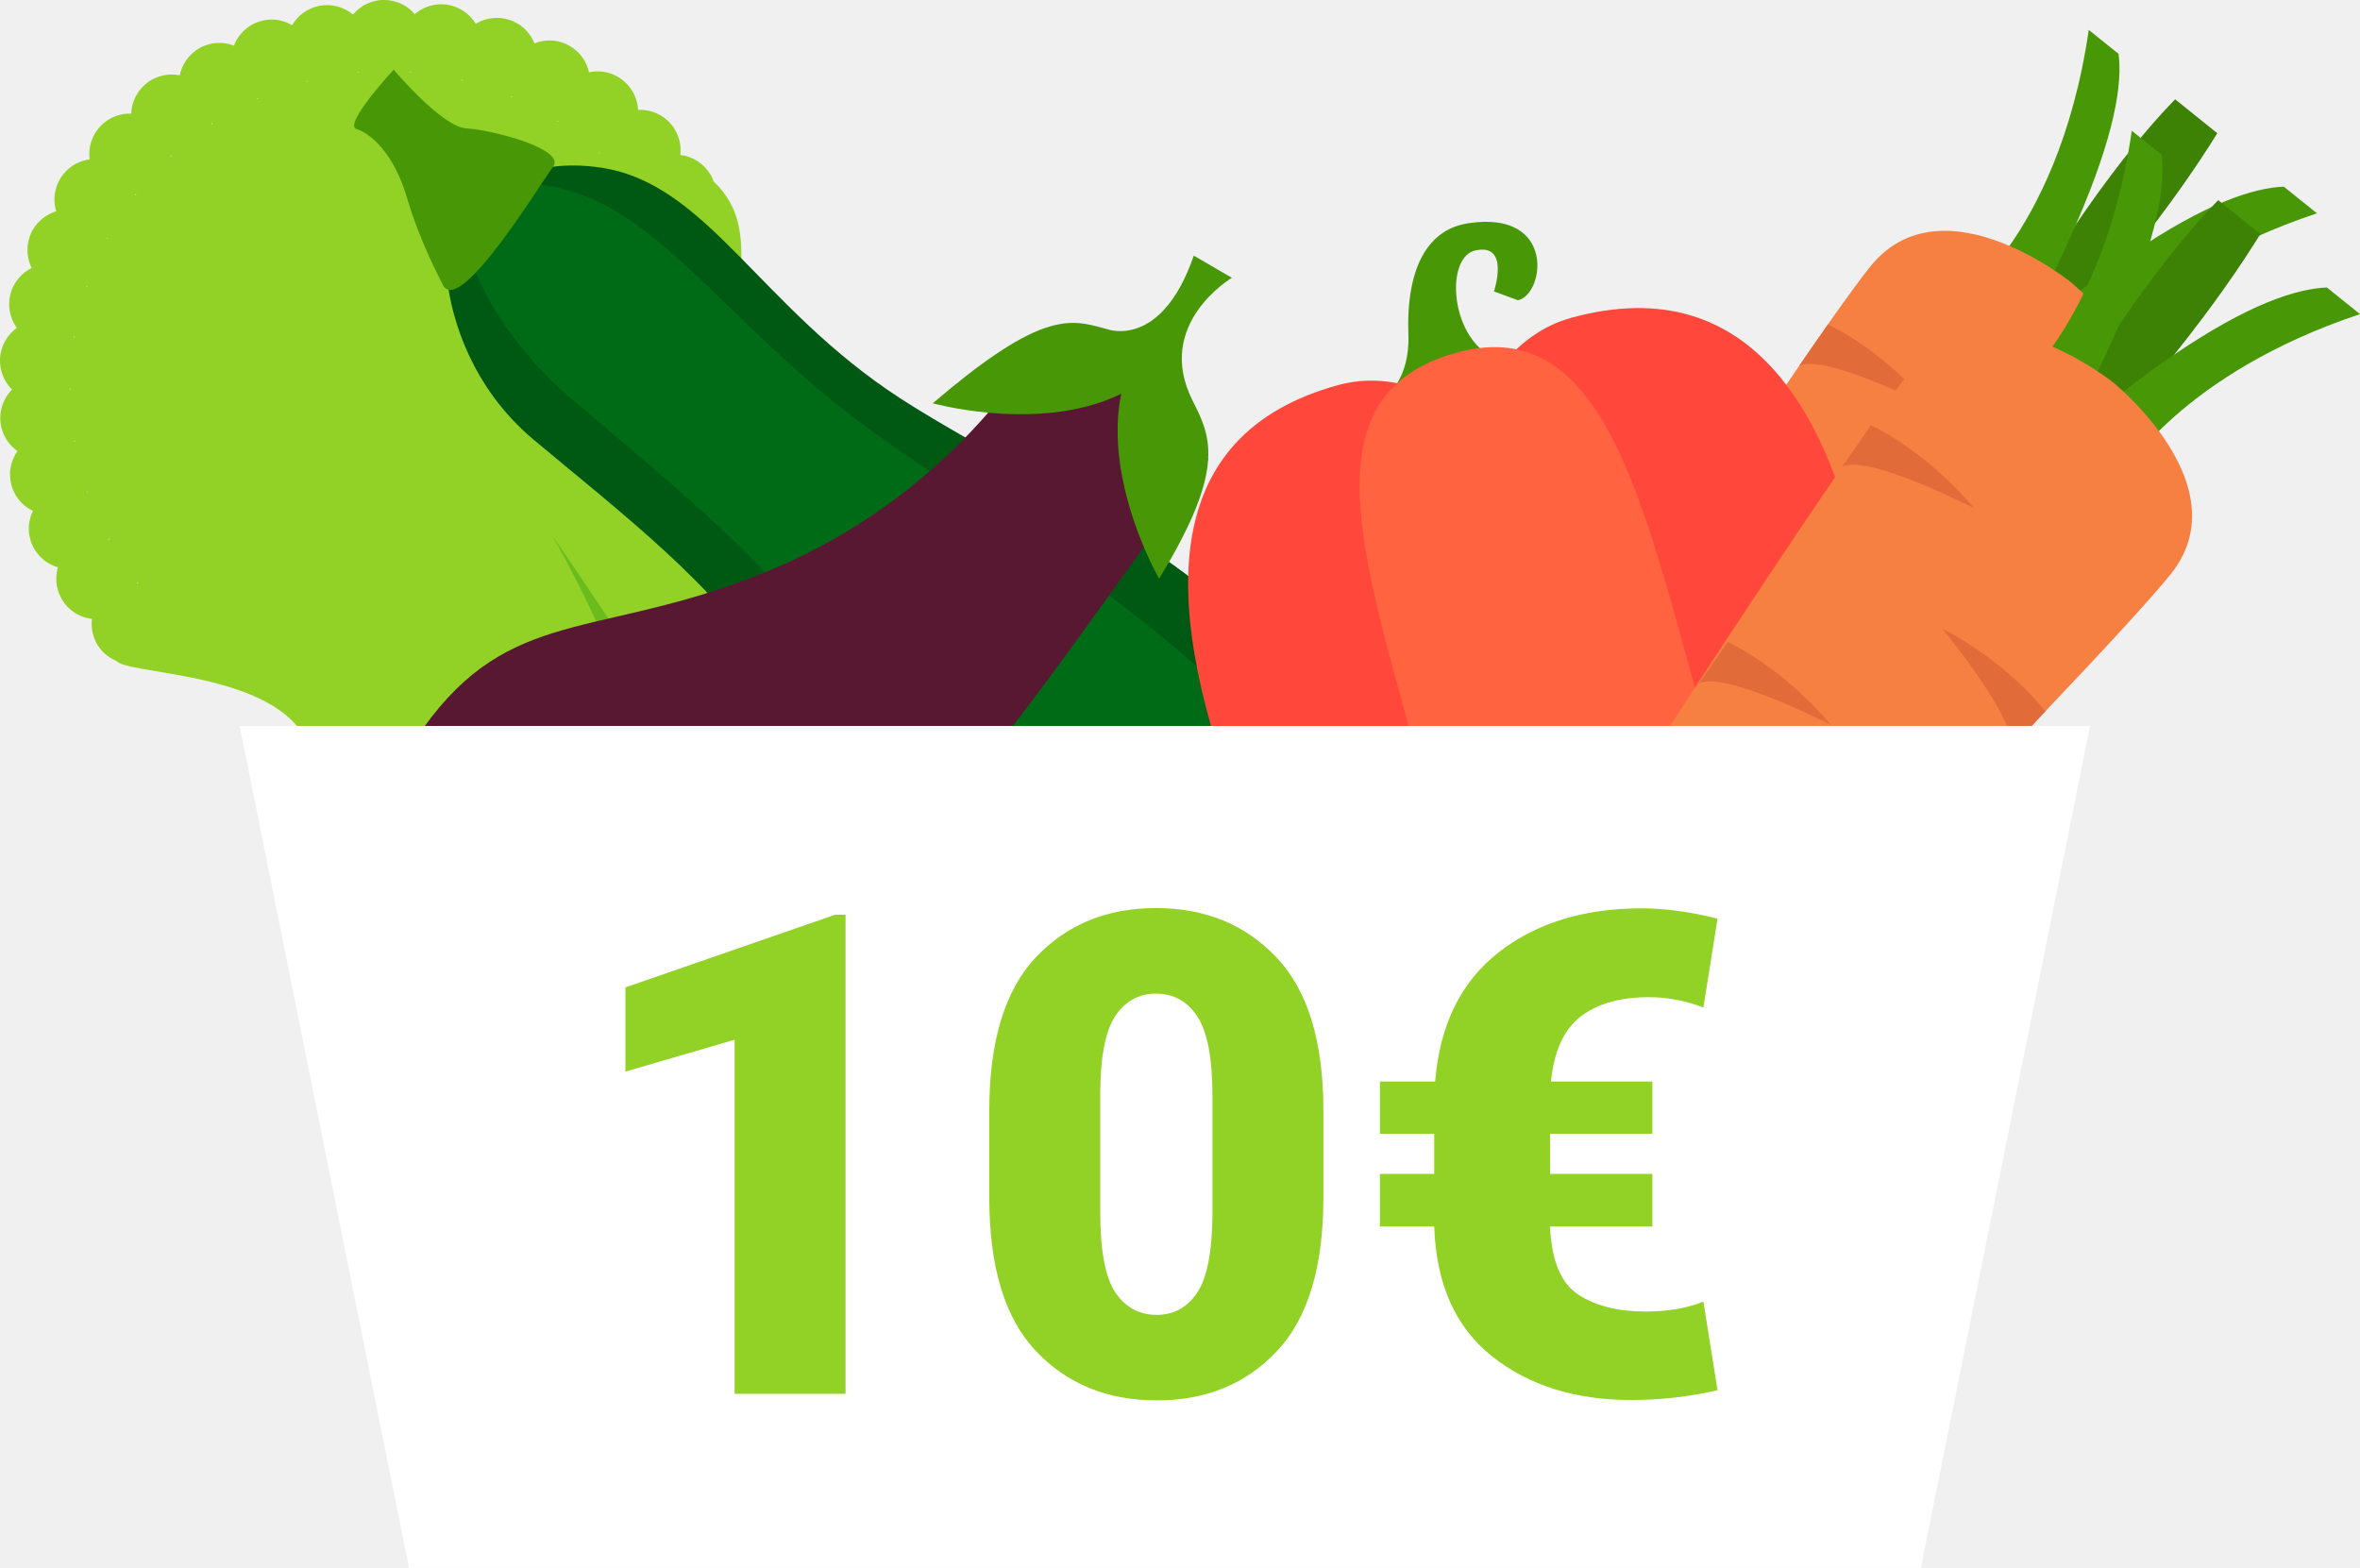
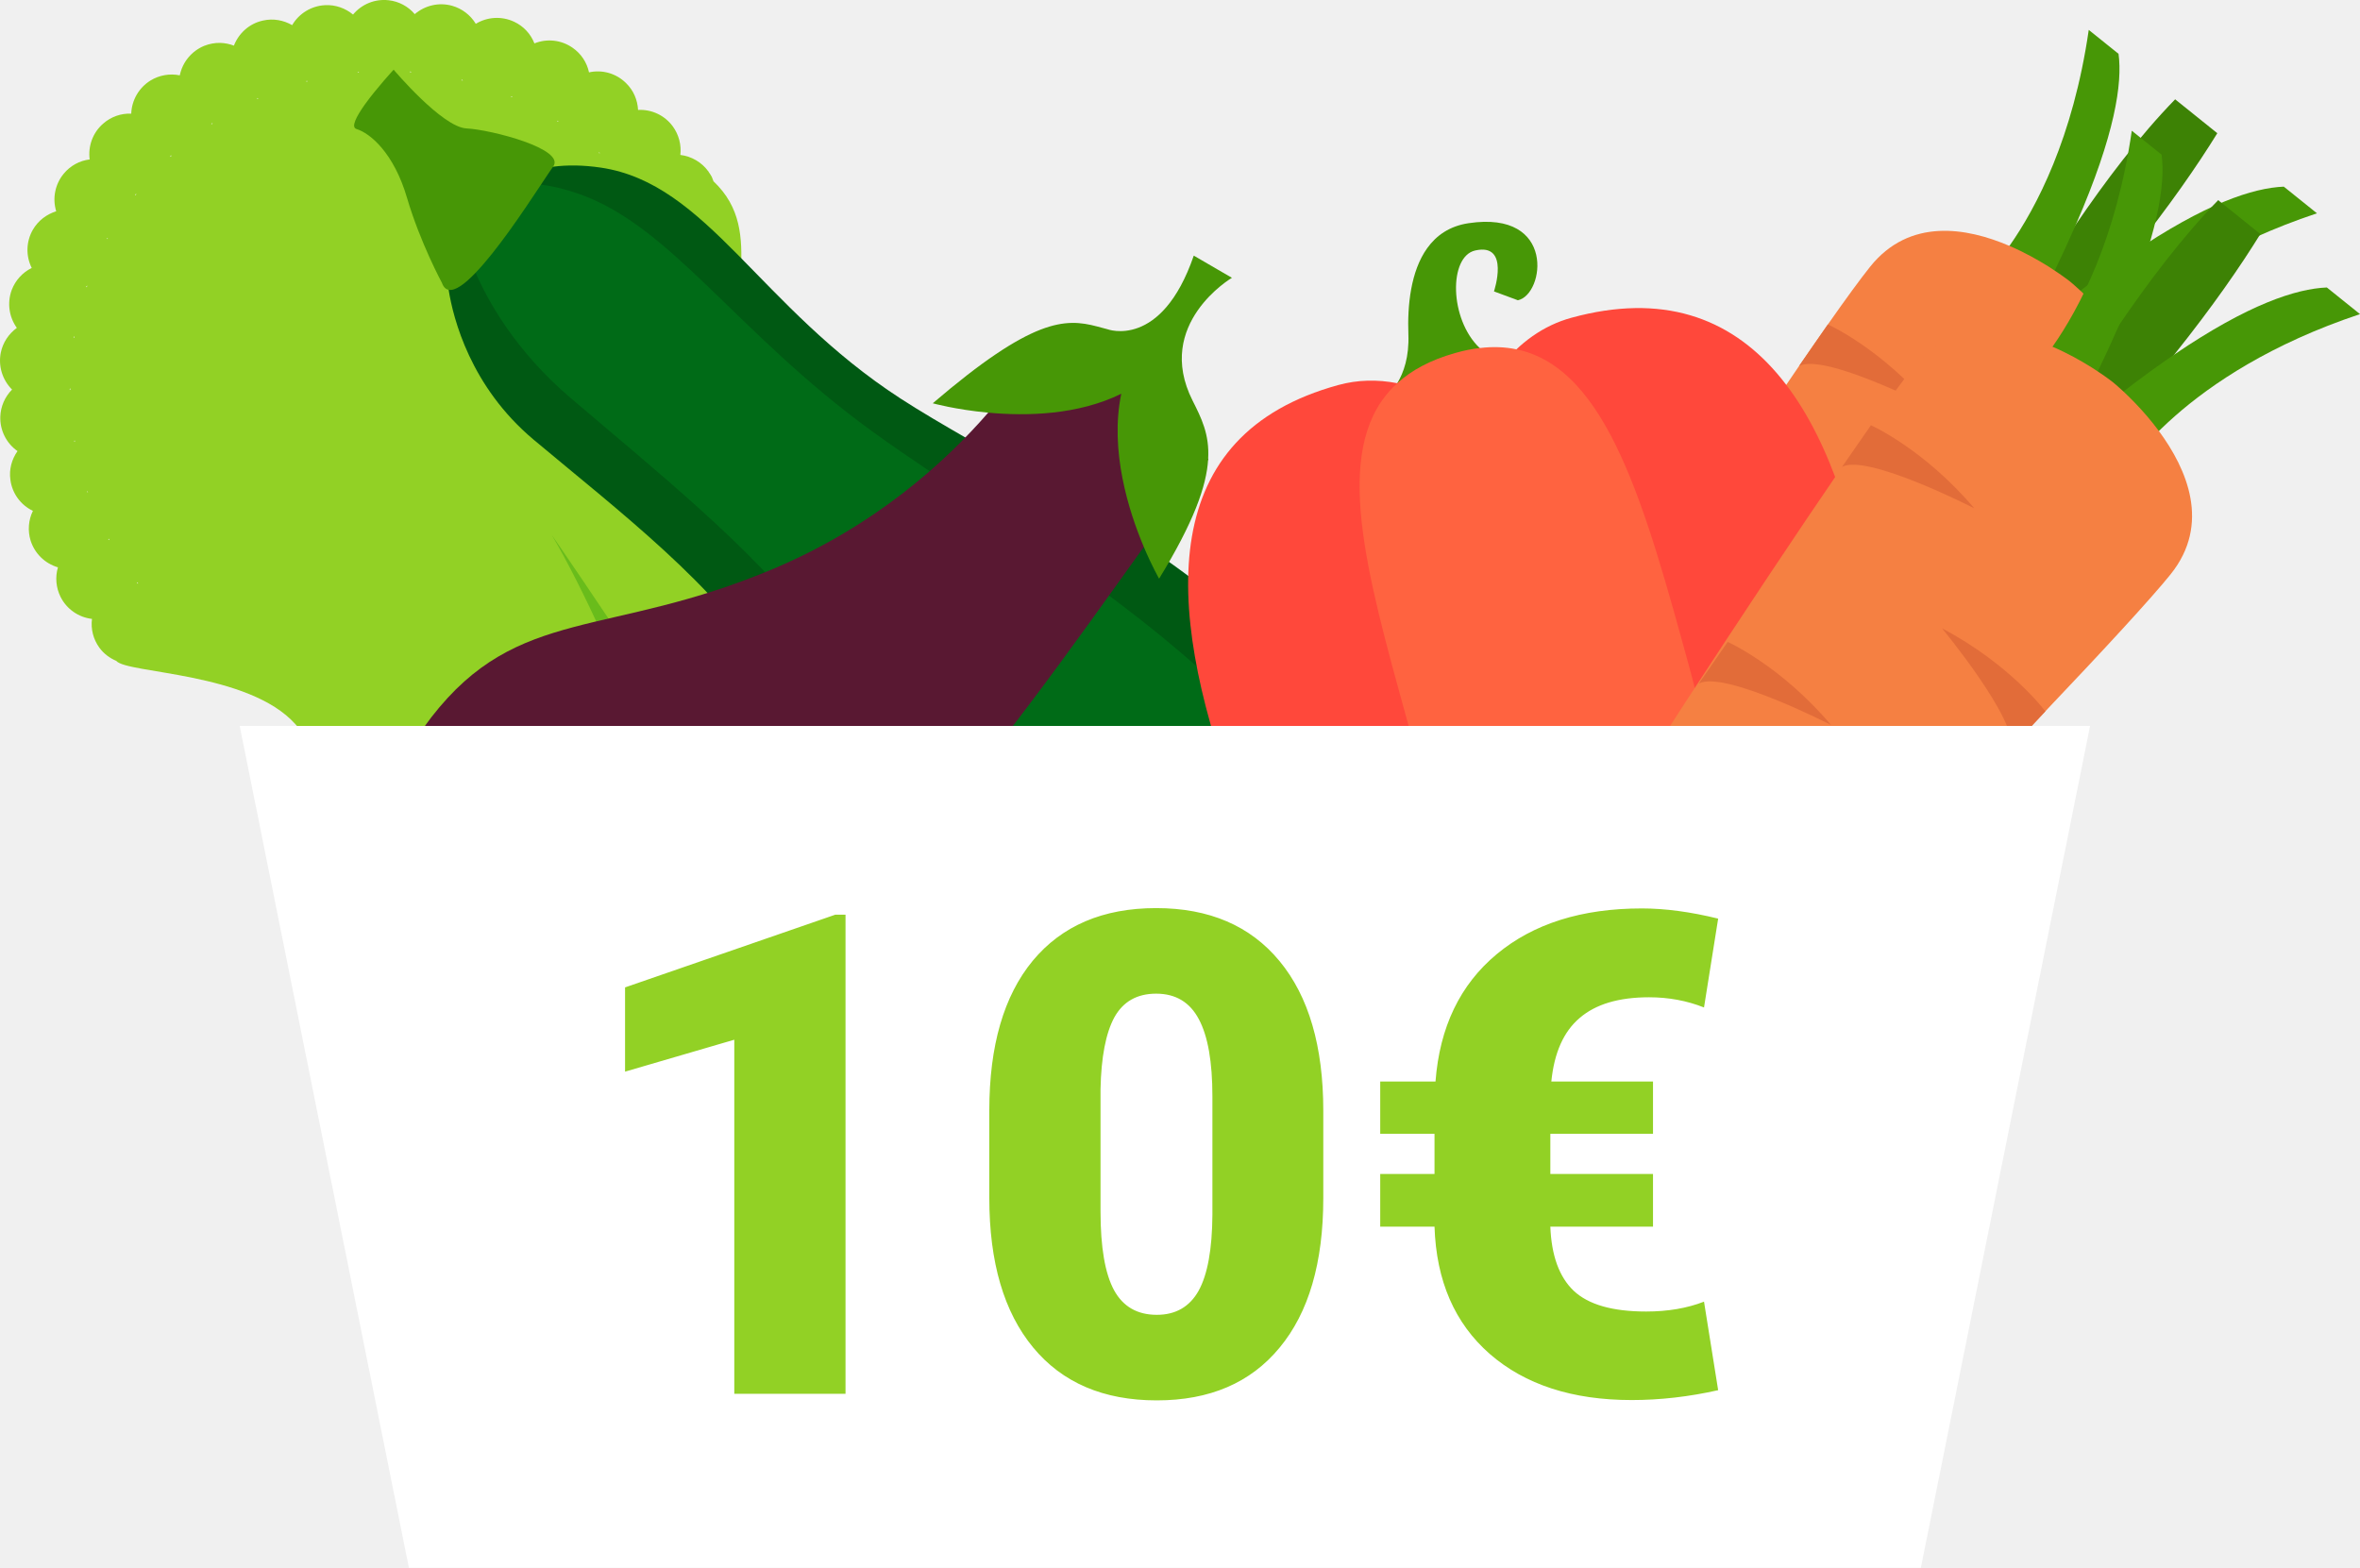
- <svg xmlns="http://www.w3.org/2000/svg" width="297.524" height="197.652" viewBox="0 0 278.928 185.299">
+ <svg xmlns="http://www.w3.org/2000/svg" viewBox="0 0 278.928 185.299" height="197.652" width="297.524">
  <path d="M75.07 22.68l-.109-.157c.043.01.079.01.124.007-.005.05.004.104-.014.15m-4.195-4.532c-.04-.046-.092-.074-.132-.12.035.002.08-.002.118-.001-.003.037.01.077.014.121m-4.89-3.75c-.048-.042-.109-.065-.159-.105.045-.004.085-.016.117-.024.013.04.03.088.042.128m-5.438-2.906c-.057-.013-.114-.05-.175-.071a.492.492 0 0 0 .109-.055c.018.048.045.091.066.126m-6.033-1.998c.038-.035.067-.065.107-.077.035.038.059.059.082.115-.06-.022-.121-.044-.189-.038m-34.378 8.906c.05.004.097-.013.156-.013-.049.053-.096.094-.145.148.004-.05-.008-.09-.011-.135m4.854-3.823a.63.63 0 0 1 .151.015l-.167.114c.019-.047.006-.087.016-.129m5.425-2.986c.046.019.089.028.13.038-.052.033-.113.047-.166.079a.659.659 0 0 1 .036-.117m5.832-2.05c.034.038.09.051.124.066-.049.018-.117.024-.183.052a.647.647 0 0 1 .06-.119m6.083-1.055l.116.072c-.069.006-.122.015-.189.02a.485.485 0 0 0 .073-.092m6.18-.047c.035.038.08.07.114.108a2.495 2.495 0 0 1-.202-.02c.027-.015.067-.064.088-.088M16.005 23.094c.002-.037-.025-.08-.03-.124.054-.01.1-.013.157-.037-.044.063-.09.103-.127.161m-3.327 5.175c-.022-.034-.029-.065-.042-.104.04-.013.075-.035.115-.047-.027.052-.04.108-.073.151m-2.423 5.689c-.021-.035-.055-.073-.069-.112.043-.027.081-.062.125-.088-.017.07-.04.13-.056.2m-1.484 5.98a.464.464 0 0 0-.082-.093c.044-.027.082-.062.12-.097-.01.065-.023.12-.038.19m-.455 6.155c-.03-.03-.067-.054-.102-.092.043-.026.062-.073.1-.108-.009.064.005.127.002.2m.543 6.137c-.038-.024-.072-.039-.101-.068.024-.039.035-.08.066-.124.016.062.016.12.035.192m1.54 5.966c-.025-.02-.065-.03-.105-.054.024-.038.027-.075.05-.114.023.058.046.115.056.168m5.802 10.765c.014-.056.009-.1.014-.151l.118.153c-.036-.001-.082.003-.132-.002m-3.27-5.133c-.042-.01-.078-.012-.126-.03.011-.042.02-.106.028-.147.029.065.069.112.097.177m71.397-42.402a5.171 5.171 0 0 0-.199-.518c-.1-.2-.226-.37-.351-.555a.505.505 0 0 1-.05-.1l-.008.005a4.786 4.786 0 0 0-3.31-1.945 4.81 4.81 0 0 0-.898-3.385 4.773 4.773 0 0 0-4.1-1.936c-.063-1.17-.529-2.319-1.443-3.193a4.745 4.745 0 0 0-4.354-1.247 4.719 4.719 0 0 0-1.945-2.91 4.764 4.764 0 0 0-4.508-.514 4.695 4.695 0 0 0-2.392-2.554 4.793 4.793 0 0 0-4.536.239A4.828 4.828 0 0 0 53.453.687c-1.604-.453-3.242-.032-4.435.983A4.721 4.721 0 0 0 45.942.03a4.75 4.75 0 0 0-4.215 1.69C40.825.98 39.667.54 38.406.612a4.782 4.782 0 0 0-3.876 2.36c-1.008-.581-2.221-.823-3.46-.54-1.62.352-2.864 1.516-3.426 2.962a4.936 4.936 0 0 0-1.62-.325c-.622-.01-1.266.1-1.884.347a4.814 4.814 0 0 0-2.892 3.487 4.812 4.812 0 0 0-3.455.608 4.813 4.813 0 0 0-2.283 3.92 4.718 4.718 0 0 0-3.303 1.168c-1.26 1.078-1.812 2.696-1.611 4.244a4.707 4.707 0 0 0-3.06 1.682 4.779 4.779 0 0 0-.894 4.445c-1.114.35-2.121 1.084-2.75 2.168a4.774 4.774 0 0 0-.143 4.53 4.79 4.79 0 0 0-2.36 2.594 4.822 4.822 0 0 0 .6 4.49c-.947.699-1.653 1.711-1.902 2.954a4.831 4.831 0 0 0 1.338 4.336 4.775 4.775 0 0 0-1.39 3.208 4.78 4.78 0 0 0 2.034 4.064c-.67.956-1.019 2.152-.84 3.393a4.734 4.734 0 0 0 2.66 3.67 4.804 4.804 0 0 0-.277 3.499 4.805 4.805 0 0 0 3.235 3.176 4.797 4.797 0 0 0 .311 3.495 4.764 4.764 0 0 0 3.712 2.6 4.75 4.75 0 0 0 .867 3.392c.529.73 1.23 1.238 2.003 1.57 1.268 1.512 15.675 1.315 21.185 7.495 18.657 20.913 49.528 63.945 71.014 70.092 3.196.926 6.186 1.029 8.894.107l.856-.322c.59-.255 1.187-.56 1.767-.927.225-.138.439-.292.66-.451a11.855 11.855 0 0 0 1.854-1.68c1.264-1.4 2.217-3.097 2.875-5.064 7.203-21.35-19.765-73.226-33.744-102.843-4.195-8.892 1.744-16.91-4.773-23.09" fill="#92d125" />
  <path d="M122.845 147.36c-.658 1.966-1.611 3.662-2.875 5.064a11.855 11.855 0 0 1-1.854 1.678c-.22.16-.435.314-.66.452-.58.366-1.176.672-1.766.926l-.858.323c-2.707.922-5.697.819-8.892-.106-1.388-6.723-4.265-17.938-8.49-21.978-6.181-5.9-11.886-4.864-18.59-11.214.594.312 10.693 5.664 12.297 2.882 1.654-2.873-19.784-14.56-24.804-27.996 0 0 18.368 18.306 17.727 9.277 0 0-3.06-8.413-7.126-18.332-3.601-8.794-7.997-18.772-11.758-25.134 0 0 22.713 32.853 26.335 42.108 0 0 1.58-3.348 2.879-7.52 1.294-4.18 2.331-9.187 1.23-12.554.263.562 4.348 9.782.954 27.014-.607 3.037 6.504 10.051 6.504 10.051s2.094-17.265 5.886-16.8c0 0-2.422 20.12-1.146 22.729 1.012 2.083 10.961 14.223 15.007 19.13" fill="#69bc1b" />
  <path d="M153.312 107.137c-.308.409-.626.817-.97 1.227-.134.171-.273.339-.421.507-.135.163-.275.322-.415.481-22.378 25.463-48.72-8.661-60.744-29.984-5.508-9.769-17.99-19.263-27.708-27.416-7.437-6.246-9.485-14.28-10.03-17.7-.17-1.043-.2-1.658-.2-1.658.539-2.574 1.689-5.72 3.886-8.276a6.82 6.82 0 0 1 .333-.379.125.125 0 0 1 .045-.05c.222-.244.459-.476.7-.703 1.862-1.733 4.33-3.051 7.576-3.476l.005-.006c1.674-.218 3.548-.202 5.652.108 12.606 1.871 18.699 16.45 35.423 27.297 18.555 12.035 67.53 32.57 46.868 60.028" fill="#005913" />
  <path d="M153.312 107.137c-.282.416-.604.829-.956 1.24a8.617 8.617 0 0 1-.435.495c-14.34 15.517-42.39-16.074-56.26-35.078-6.396-8.759-18.614-18.553-28.26-26.79-6.552-5.593-9.782-11.537-11.185-14.774-.659-1.531-.913-2.458-.913-2.458-.012-1.776.322-3.842 1.435-5.43.093-.143.194-.276.305-.403a.125.125 0 0 1 .045-.05c.208-.257.44-.493.7-.703 1.318-1.094 3.28-1.706 6.149-1.361 1.278.146 2.732.489 4.387 1.056 10.947 3.759 18.702 16.445 34.733 28.083 17.782 12.913 62.718 38.054 50.255 56.173" fill="#006b17" />
  <path d="M65.369 19.704l-.005.006c-.263.356-.765 1.115-1.427 2.115-.993 1.496-2.347 3.526-3.783 5.52-1.312 1.811-2.69 3.588-3.938 4.885-1.284 1.347-2.42 2.178-3.193 2.021-.343-.061-.612-.321-.789-.817 0 0-2.566-4.74-4.124-10.034-1.55-5.303-4.345-7.653-5.977-8.152-.684-.211-.02-1.474.977-2.883 1.387-1.936 3.414-4.13 3.414-4.13s5.732 6.802 8.606 6.942c2.873.142 11.809 2.43 10.239 4.527" fill="#479706" />
  <path d="M247.21 35.662a251.588 251.588 0 0 1-6.352 7.182c-.475.528-.967 1.052-1.47 1.593l-3.34-2.684s.288-.532.806-1.468a189.254 189.254 0 0 1 5.244-8.791 171.312 171.312 0 0 1 3.273-5c3.41-5.011 7.467-10.404 11.71-14.755l4.983 4.005c-2.354 3.813-5.63 8.56-10.165 14.235a199.295 199.295 0 0 1-4.689 5.683" fill="#3d8205" />
  <path d="M237.642 42.002l-.279-.614-.51-1.103-3.109-6.79s1.618-1.388 3.753-4.433c3.18-4.528 7.516-12.74 9.373-25.528l3.52 2.828c.467 3.454-.401 9.519-5.02 20.131a158.163 158.163 0 0 1-2.521 5.491 214.416 214.416 0 0 1-4.32 8.398c-.295.527-.586 1.073-.887 1.62" fill="#479706" />
  <path d="M245.878 44.074l-5.02-1.229-4.03-.986c.18-.156.354-.315.535-.47.39-.345.78-.678 1.166-1.006 5.105-4.402 9.532-7.798 13.37-10.401 8.751-5.95 14.412-7.773 18.024-7.922l3.918 3.149c-21.106 7.039-27.963 18.865-27.963 18.865" fill="#479706" />
  <path d="M251.458 55.958c-2.265 2.818-7.815 8.84-14.812 16.198-1.295 1.352-2.632 2.758-4.019 4.192a1749.588 1749.588 0 0 1-25.755 26.245c-1.057 1.067-2.116 2.115-3.144 3.135-9.678 9.573-17.352 16.845-18.919 17.588-8.079 3.826-10.723 3.114-13.331 1.019-2.608-2.096-3.872-4.525-1.874-13.238.228-.995 2.182-4.506 5.232-9.564.55-.9 1.125-1.853 1.738-2.843 9.237-15.086 25.561-40.135 36.058-55.431a411.254 411.254 0 0 1 3.402-4.913c2.151-3.066 3.88-5.432 5.005-6.833 4.649-5.785 11.38-4.633 16.458-2.45 1.795.765 3.378 1.665 4.601 2.43.269.173.522.333.75.491 1.14.75 1.809 1.289 1.809 1.289s.485.389 1.234 1.087c.38.357.826.794 1.32 1.303a33.58 33.58 0 0 1 2.866 3.37c3.328 4.512 6.144 10.998 1.381 16.925" fill="#f58042" />
  <path d="M216.037 38.344s6.252 2.783 12.215 9.817c0 0-12.665-6.498-15.624-4.9l3.409-4.917zM199.11 63.952s6.252 2.782 12.214 9.816c0 0-12.665-6.498-15.623-4.9l3.408-4.916zM183.794 105.437s-4.635-2.39-8.958-3.904c.551-.9 1.125-1.853 1.739-2.843a41.845 41.845 0 0 1 7.22 6.747M236.654 72.16s-4.063-5.507-12.215-9.816c0 0 9.071 10.97 8.147 14.202l4.068-4.386zM206.876 102.593c-1.064 1.067-2.12 2.113-3.15 3.137-1.986-4.478-7.505-11.146-7.505-11.146 5.24 2.764 8.791 6.03 10.655 8.009" fill="#e26c39" />
  <g>
    <path d="M72.533 123.96c-4.91.475-9.76-.578-14.469-3.603-15.088-9.7-15.117-25.219-7.078-35.593 10.254-13.235 20.95-9.276 40.56-17.596 11.863-5.034 20.108-12.476 25.25-18.396 4.632-5.324 6.755-9.42 6.755-9.42l19.267 14.93-.03.038c-2.287 2.953-4.831 6.465-7.6 10.322-16.25 22.651-40.046 57.145-62.655 59.318" fill="#591832" />
    <path d="M136.995 68.392s-.829-1.436-1.807-3.75c-1.785-4.23-4.06-11.395-2.665-18.105-5.135 2.53-11.216 2.654-15.727 2.235-3.85-.357-6.554-1.108-6.554-1.108 11.788-10.1 15.67-10.066 19.403-9.085.314.084.74.196 1.235.33 0 0 6.378 2.43 10.212-8.696l2.812 1.635 1.697.985s-9.222 5.432-4.655 14.503c1.022 2.037 2.02 3.965 1.845 6.925.003.02-.001.041-.003.059-.192 3.117-1.689 7.373-5.793 14.072" fill="#479706" />
  </g>
  <g>
    <path d="M179.4 35.487l-2.827-1.046s1.937-5.782-2.223-4.836c-3.127.708-3.077 8.1.536 11.53.812.766 1.808 1.34 2.984 1.59.558.114 1.16.165 1.801.123l-2.468.698-4.293 1.221-4.812 1.363-4.88 1.381-.42.123s.25-.12.624-.409a7.081 7.081 0 0 0 1.715-1.926c-.002-.007-.002-.007.005-.009.768-1.265 1.411-3.12 1.316-5.745-.131-3.434.272-7.496 2.223-10.214 1.086-1.516 2.656-2.615 4.882-2.95 10.38-1.565 8.998 8.44 5.837 9.106" fill="#479706" />
    <path d="M193.516 80.698c3.82 13.943 3.292 27.362-.643 36.589-.016.049-.041.093-.06.135-1.144 2.653-2.572 4.953-4.261 6.813-2.103 2.329-4.618 3.969-7.492 4.756-13.19 3.613-27.155-12.736-35.324-35.204-8.182-22.494-8.933-42.427 12.452-48.285 2.26-.619 4.6-.673 6.954-.211l.007-.002c.981.191 1.964.472 2.95.84 1.957.72 3.91 1.775 5.812 3.133.099.062.192.133.286.204 8.133 5.906 15.483 17.226 19.32 31.232" fill="#ff483b" />
    <path d="M173.266 85.847c6.317 23.057 22.132 38.816 35.327 35.201 13.194-3.614 16.925-20.615 12.453-48.29-3.812-23.6-13.868-41.08-35.326-35.201-13.194 3.614-18.77 25.235-12.454 48.29" fill="#ff483b" />
    <path d="M199.7 79.003c4.867 17.765 4.685 34.127.229 41.832-1.307 2.253-2.973 3.764-4.99 4.346a.695.695 0 0 1-.115.04c-1.963.537-4.084.167-6.272-.986-7.85-4.112-16.53-18.254-21.472-36.295-4.787-17.475-9.404-32.188-3.862-40.429.064-.091.133-.192.204-.286a11.7 11.7 0 0 1 1.715-1.925c-.002-.007-.002-.007.006-.01l.006-.001c1.681-1.538 3.916-2.737 6.803-3.558l.118-.032a17.367 17.367 0 0 1 2.817-.563c1.559-.19 3.001-.132 4.35.153 10.735 2.228 15.205 18.52 20.464 37.714" fill="#ff6340" />
  </g>
  <g>
    <path d="M252.298 47.579a251.588 251.588 0 0 1-6.352 7.181c-.476.529-.967 1.053-1.47 1.593l-3.34-2.684s.287-.531.805-1.468a189.254 189.254 0 0 1 5.245-8.791 171.312 171.312 0 0 1 3.272-5c3.411-5.01 7.468-10.404 11.71-14.755l4.984 4.005c-2.354 3.814-5.63 8.56-10.166 14.236a199.295 199.295 0 0 1-4.688 5.683" fill="#3d8205" />
    <path d="M242.73 53.918l-.28-.613-.509-1.104-3.11-6.79s1.619-1.388 3.754-4.433c3.18-4.528 7.515-12.74 9.373-25.528l3.519 2.828c.467 3.454-.4 9.52-5.019 20.132a158.163 158.163 0 0 1-2.522 5.49 214.416 214.416 0 0 1-4.32 8.398c-.294.527-.586 1.073-.887 1.62" fill="#479706" />
    <path d="M250.965 55.99l-5.02-1.228-4.03-.987c.18-.155.355-.314.536-.47.389-.344.78-.678 1.166-1.006 5.104-4.402 9.532-7.798 13.37-10.401 8.75-5.95 14.412-7.773 18.023-7.922l3.918 3.149c-21.105 7.039-27.963 18.865-27.963 18.865" fill="#479706" />
    <path d="M256.546 67.874c-2.265 2.819-7.816 8.841-14.812 16.198-1.295 1.353-2.632 2.758-4.02 4.193a1749.588 1749.588 0 0 1-25.755 26.244c-1.056 1.067-2.115 2.115-3.143 3.136-9.678 9.572-17.352 16.844-18.92 17.587-8.078 3.827-10.723 3.115-13.33 1.02-2.608-2.097-3.873-4.526-1.874-13.239.228-.995 2.182-4.506 5.232-9.563.55-.902 1.125-1.853 1.738-2.843 9.236-15.086 25.56-40.136 36.057-55.432a411.254 411.254 0 0 1 3.402-4.913c2.152-3.066 3.88-5.432 5.006-6.833 4.648-5.784 11.38-4.633 16.458-2.45 1.794.766 3.378 1.665 4.6 2.431.27.173.522.333.752.49 1.138.751 1.807 1.289 1.807 1.289s.485.39 1.235 1.087c.38.357.826.794 1.319 1.303a33.58 33.58 0 0 1 2.867 3.37c3.327 4.512 6.144 10.999 1.38 16.925" fill="#f58042" />
    <path d="M221.124 50.26s6.253 2.783 12.216 9.817c0 0-12.666-6.497-15.624-4.9l3.408-4.916zM204.197 75.868s6.252 2.782 12.215 9.816c0 0-12.666-6.497-15.623-4.9l3.408-4.916zM188.882 117.354s-4.635-2.39-8.958-3.904c.55-.901 1.125-1.853 1.738-2.843a41.845 41.845 0 0 1 7.22 6.747M241.742 84.076s-4.063-5.507-12.215-9.816c0 0 9.071 10.97 8.147 14.203l4.068-4.387zM211.964 114.509c-1.065 1.068-2.121 2.114-3.15 3.137-1.986-4.478-7.506-11.146-7.506-11.146 5.24 2.765 8.792 6.03 10.656 8.009" fill="#e26c39" />
  </g>
-   <path d="M28.329 85.799h218.698l-20 99.5H48.329z" style="isolation:auto;mix-blend-mode:normal" color="#000" overflow="visible" fill="#fff" fill-rule="evenodd" />
-   <text y="2833.907" x="-1958.993" style="line-height:125%;-inkscape-font-specification:'roboto, Normal';text-align:start" font-weight="400" font-size="79.649" font-family="roboto" letter-spacing="0" word-spacing="0" fill="#92d125" transform="translate(2026.41 -2669.176)">
-     <tspan style="-inkscape-font-specification:'roboto Heavy'" y="2833.907" x="-1958.993" font-weight="900">10€</tspan>
-   </text>
+   <path style="isolation:auto;mix-blend-mode:normal" d="M28.329 85.799h218.698l-20 99.5H48.329z" color="#000" overflow="visible" fill="#fff" fill-rule="evenodd" />
+   <g style="line-height:125%;-inkscape-font-specification:'roboto, Normal';text-align:start" font-weight="900" font-size="79.649" font-family="roboto" letter-spacing="0" word-spacing="0" fill="#92d125">
+     <path style="-inkscape-font-specification:'roboto Heavy'" d="M99.93 164.73H86.786v-41.846l-12.911 3.773V116.7l24.85-8.595h1.207v56.625zM156.4 141.59q0 11.474-5.172 17.696-5.134 6.223-14.507 6.223-9.45 0-14.623-6.262-5.172-6.261-5.172-17.656v-10.345q0-11.473 5.133-17.696 5.173-6.222 14.585-6.222 9.411 0 14.584 6.261 5.172 6.262 5.172 17.696v10.306zm-13.106-12.016q0-6.106-1.595-9.101-1.594-3.033-5.055-3.033-3.384 0-4.94 2.8-1.516 2.8-1.633 8.478v14.467q0 6.34 1.594 9.295 1.595 2.917 5.056 2.917 3.345 0 4.94-2.839 1.594-2.878 1.633-8.984v-14zM195.369 144.974h-12.134q.194 5.134 2.761 7.584 2.606 2.45 8.556 2.45 3.85 0 6.845-1.167l1.672 10.462q-5.172 1.167-10.228 1.167-10.5 0-16.762-5.445-6.223-5.445-6.534-15.05h-6.417v-6.223h6.417v-4.745h-6.417v-6.184h6.534q.739-9.645 7.234-15.05 6.494-5.406 17.15-5.406 4.123 0 9.023 1.205l-1.672 10.5q-3.034-1.205-6.495-1.205-5.367 0-8.206 2.45-2.839 2.412-3.344 7.506h12.017v6.184h-12.134v4.745h12.134v6.222z" />
+   </g>
</svg>
